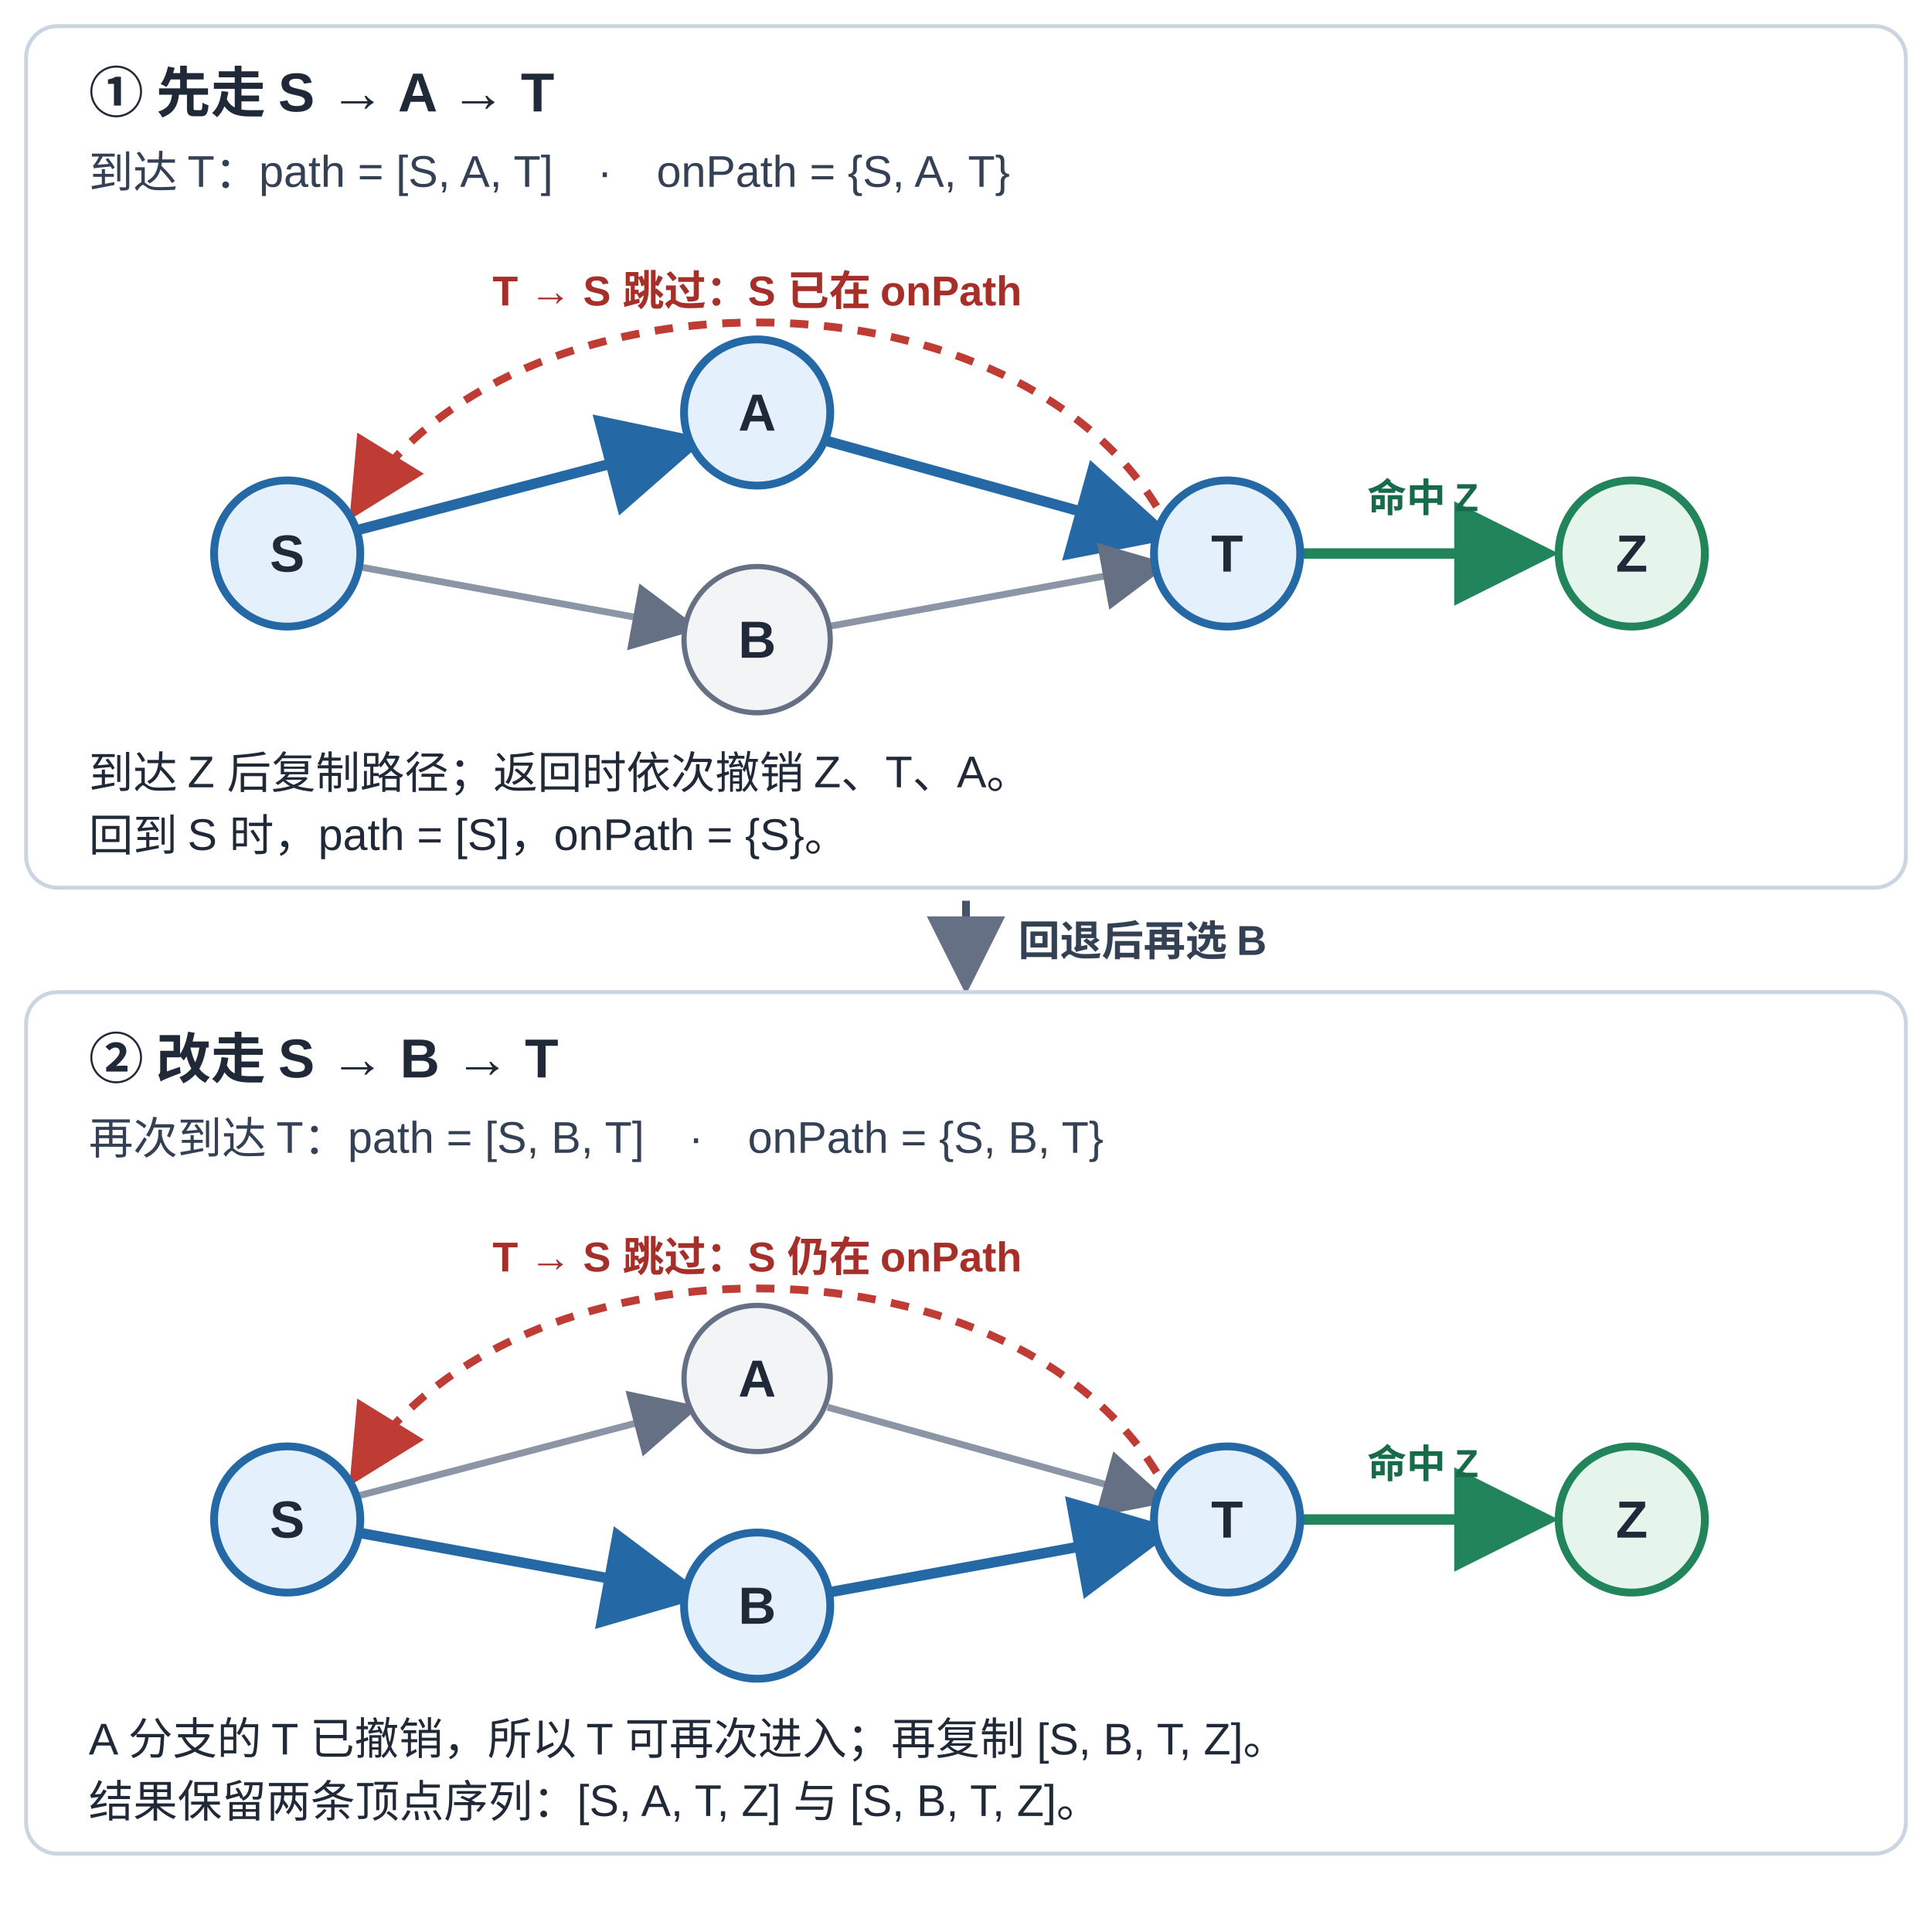
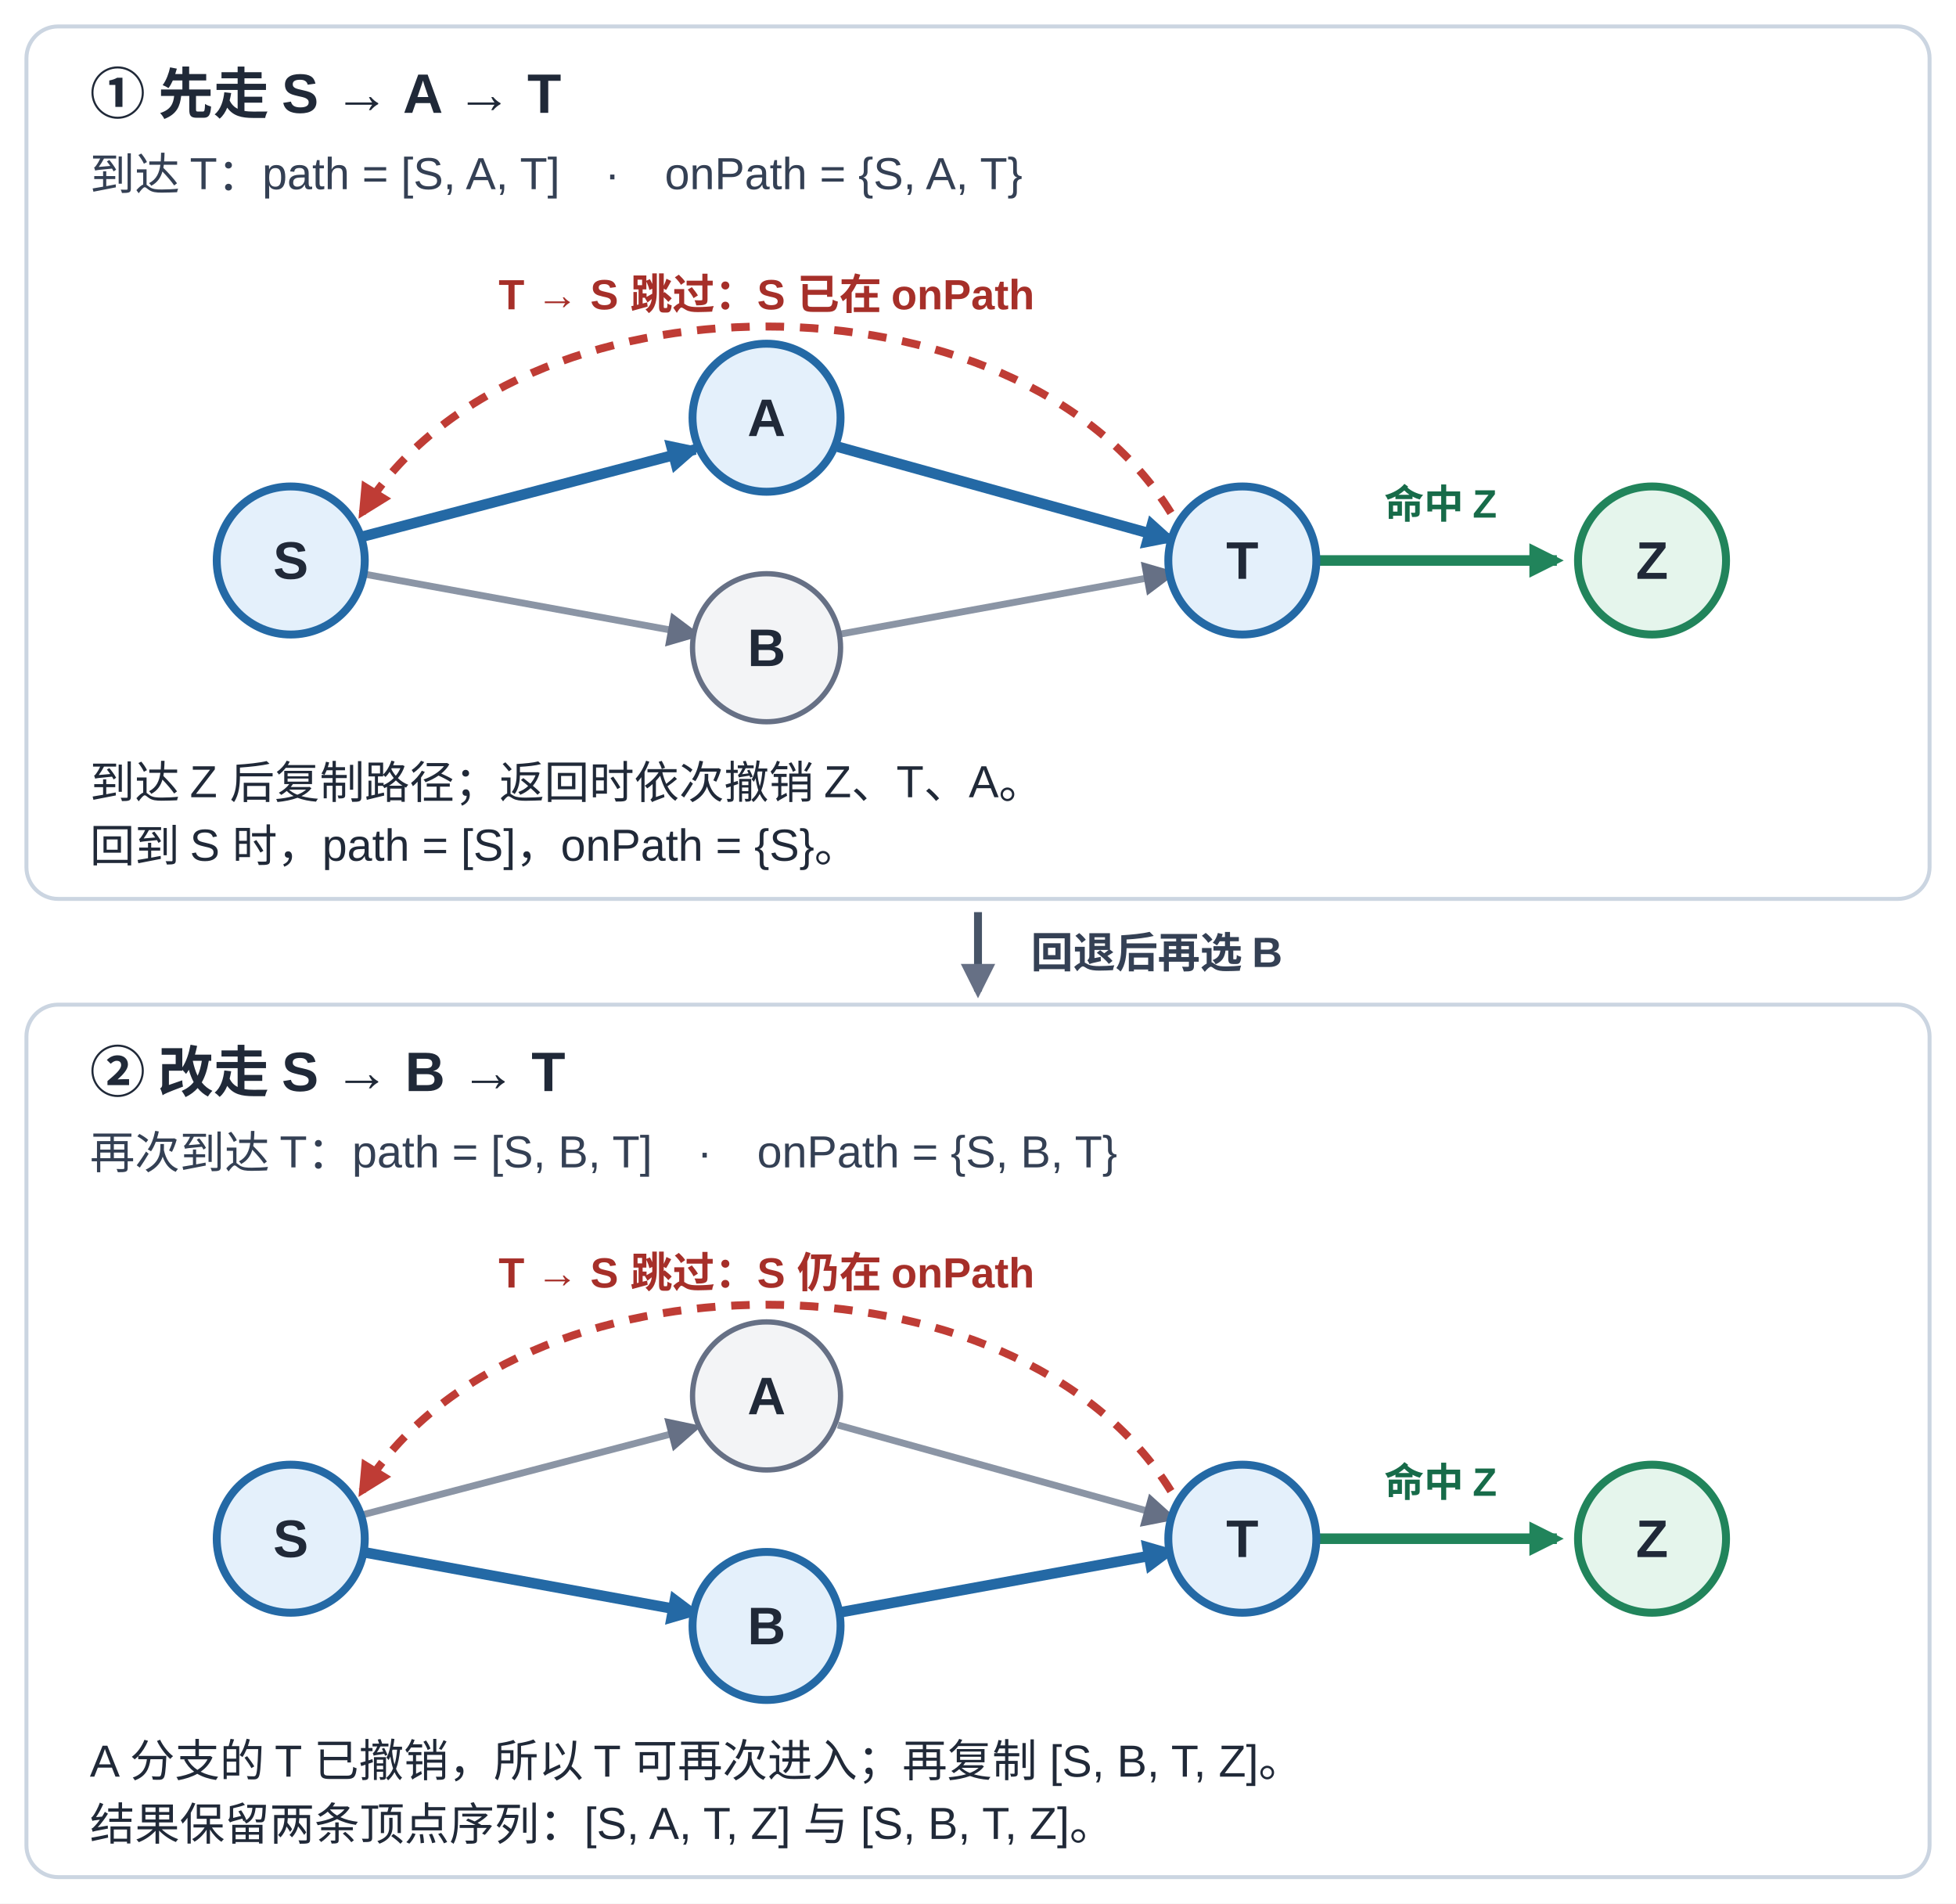
- <svg xmlns="http://www.w3.org/2000/svg" width="740" height="740" viewBox="0 0 740 740" role="img" aria-labelledby="desc">
+ <svg xmlns="http://www.w3.org/2000/svg" width="740" height="720" viewBox="0 0 740 720" role="img" aria-labelledby="desc">
  <defs>
-     <marker id="arrow-gray" markerWidth="10" markerHeight="10" refX="8" refY="5" orient="auto" markerUnits="strokeWidth">
+     <marker id="arrow-gray" viewBox="0 0 10 10" markerWidth="13" markerHeight="13" refX="8" refY="5" orient="auto" markerUnits="userSpaceOnUse">
      <path d="M0,0 L10,5 L0,10 z" fill="#667085" />
    </marker>
-     <marker id="arrow-blue" markerWidth="10" markerHeight="10" refX="8" refY="5" orient="auto" markerUnits="strokeWidth">
+     <marker id="arrow-blue" viewBox="0 0 10 10" markerWidth="13" markerHeight="13" refX="8" refY="5" orient="auto" markerUnits="userSpaceOnUse">
      <path d="M0,0 L10,5 L0,10 z" fill="#2469a5" />
    </marker>
-     <marker id="arrow-green" markerWidth="10" markerHeight="10" refX="8" refY="5" orient="auto" markerUnits="strokeWidth">
+     <marker id="arrow-green" viewBox="0 0 10 10" markerWidth="13" markerHeight="13" refX="8" refY="5" orient="auto" markerUnits="userSpaceOnUse">
      <path d="M0,0 L10,5 L0,10 z" fill="#21845b" />
    </marker>
-     <marker id="arrow-red" markerWidth="10" markerHeight="10" refX="8" refY="5" orient="auto" markerUnits="strokeWidth">
+     <marker id="arrow-red" viewBox="0 0 10 10" markerWidth="13" markerHeight="13" refX="8" refY="5" orient="auto" markerUnits="userSpaceOnUse">
      <path d="M0,0 L10,5 L0,10 z" fill="#bf3c35" />
    </marker>
    <style>
      text { font-family: Arial, "Noto Sans CJK SC", sans-serif; fill: #202938; }
      .panel { fill: #ffffff; stroke: #cbd5e1; stroke-width: 1.5; }
      .heading { font-size: 21px; font-weight: 700; }
      .state { font-size: 17px; fill: #344054; }
      .edge { fill: none; stroke: #8b95a5; stroke-width: 2.6; marker-end: url(#arrow-gray); }
      .active { stroke: #2469a5; stroke-width: 4; marker-end: url(#arrow-blue); }
      .goal { stroke: #21845b; stroke-width: 4; marker-end: url(#arrow-green); }
      .blocked { stroke: #bf3c35; stroke-width: 3; stroke-dasharray: 7 6; marker-end: url(#arrow-red); }
      .node { fill: #f3f4f6; stroke: #667085; stroke-width: 2; }
      .node-active { fill: #e4f0fb; stroke: #2469a5; stroke-width: 3; }
      .node-goal { fill: #e5f5ec; stroke: #21845b; stroke-width: 3; }
      .node-text { font-size: 20px; font-weight: 700; text-anchor: middle; dominant-baseline: central; }
      .note { font-size: 17px; }
      .red-label { font-size: 16px; font-weight: 700; fill: #a62f29; text-anchor: middle; }
      .green-label { font-size: 15px; font-weight: 700; fill: #176b49; text-anchor: middle; }
      .transition { stroke: #475467; stroke-width: 3; marker-end: url(#arrow-gray); }
      .transition-label { font-size: 16px; font-weight: 600; fill: #344054; }
    </style>
  </defs>
-   <rect x="0" y="0" width="740" height="740" fill="#ffffff" />
+   <rect x="0" y="0" width="740" height="720" fill="#ffffff" />
  <rect x="10" y="10" width="720" height="330" rx="12" class="panel" />
  <text x="34" y="43" class="heading">① 先走 S → A → T</text>
  <text x="34" y="72" class="state">到达 T：path = [S, A, T]　·　onPath = {S, A, T}</text>
  <path d="M137 203 L263 170" class="edge active" />
  <path d="M137 217 L263 240" class="edge" />
  <path d="M317 169 L443 204" class="edge active" />
  <path d="M317 240 L443 217" class="edge" />
  <path d="M497 212 L589 212" class="edge goal" />
  <path d="M443 194 C385 100, 195 100, 137 194" class="edge blocked" />
  <text x="290" y="117" class="red-label">T → S 跳过：S 已在 onPath</text>
  <text x="545" y="196" class="green-label">命中 Z</text>
  <circle cx="110" cy="212" r="28" class="node-active" />
  <text x="110" y="212" class="node-text">S</text>
  <circle cx="290" cy="158" r="28" class="node-active" />
  <text x="290" y="158" class="node-text">A</text>
  <circle cx="290" cy="245" r="28" class="node" />
  <text x="290" y="245" class="node-text">B</text>
  <circle cx="470" cy="212" r="28" class="node-active" />
  <text x="470" y="212" class="node-text">T</text>
  <circle cx="625" cy="212" r="28" class="node-goal" />
  <text x="625" y="212" class="node-text">Z</text>
  <text x="34" y="302" class="note">到达 Z 后复制路径；返回时依次撤销 Z、T、A。</text>
  <text x="34" y="326" class="note">回到 S 时，path = [S]，onPath = {S}。</text>
  <path d="M370 345 L370 375" class="transition" />
  <text x="390" y="366" class="transition-label">回退后再选 B</text>
  <rect x="10" y="380" width="720" height="330" rx="12" class="panel" />
  <text x="34" y="413" class="heading">② 改走 S → B → T</text>
  <text x="34" y="442" class="state">再次到达 T：path = [S, B, T]　·　onPath = {S, B, T}</text>
  <path d="M137 573 L263 540" class="edge" />
  <path d="M137 587 L263 610" class="edge active" />
  <path d="M317 539 L443 574" class="edge" />
  <path d="M317 610 L443 587" class="edge active" />
  <path d="M497 582 L589 582" class="edge goal" />
  <path d="M443 564 C385 470, 195 470, 137 564" class="edge blocked" />
  <text x="290" y="487" class="red-label">T → S 跳过：S 仍在 onPath</text>
  <text x="545" y="566" class="green-label">命中 Z</text>
  <circle cx="110" cy="582" r="28" class="node-active" />
  <text x="110" y="582" class="node-text">S</text>
  <circle cx="290" cy="528" r="28" class="node" />
  <text x="290" y="528" class="node-text">A</text>
  <circle cx="290" cy="615" r="28" class="node-active" />
  <text x="290" y="615" class="node-text">B</text>
  <circle cx="470" cy="582" r="28" class="node-active" />
  <text x="470" y="582" class="node-text">T</text>
  <circle cx="625" cy="582" r="28" class="node-goal" />
  <text x="625" y="582" class="node-text">Z</text>
  <text x="34" y="672" class="note">A 分支的 T 已撤销，所以 T 可再次进入；再复制 [S, B, T, Z]。</text>
  <text x="34" y="696" class="note">结果保留两条顶点序列：[S, A, T, Z] 与 [S, B, T, Z]。</text>
</svg>
